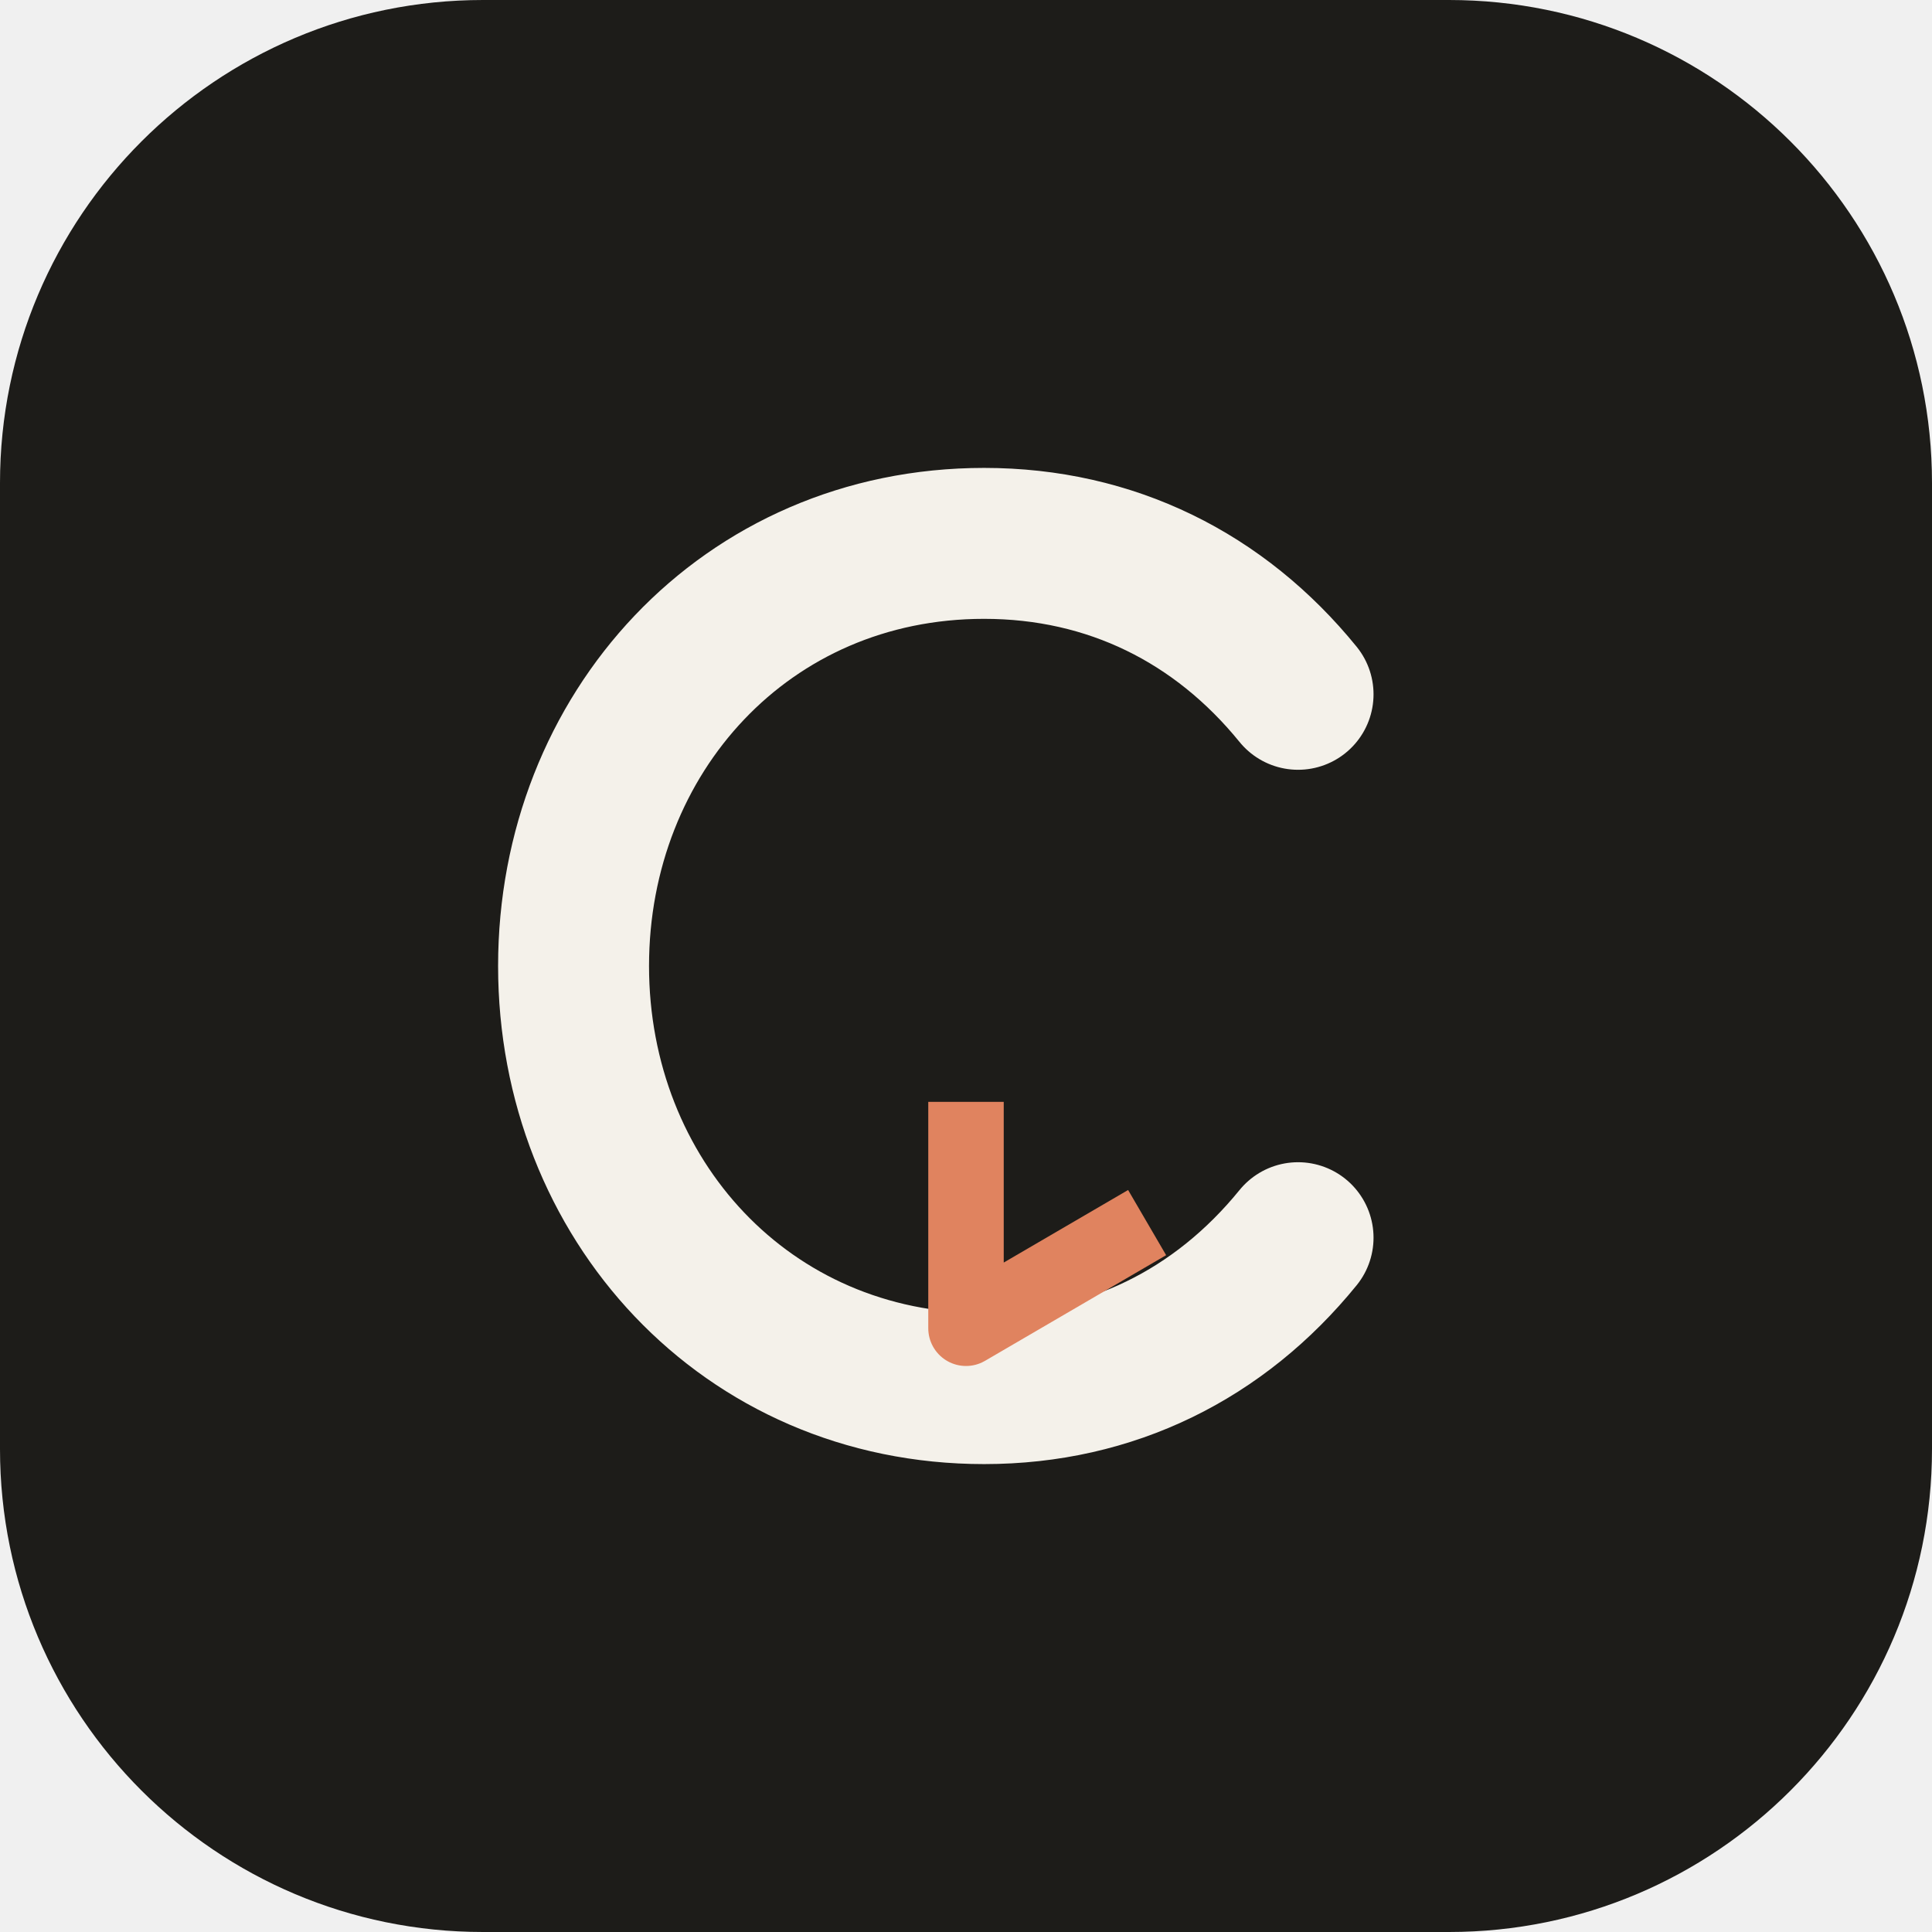
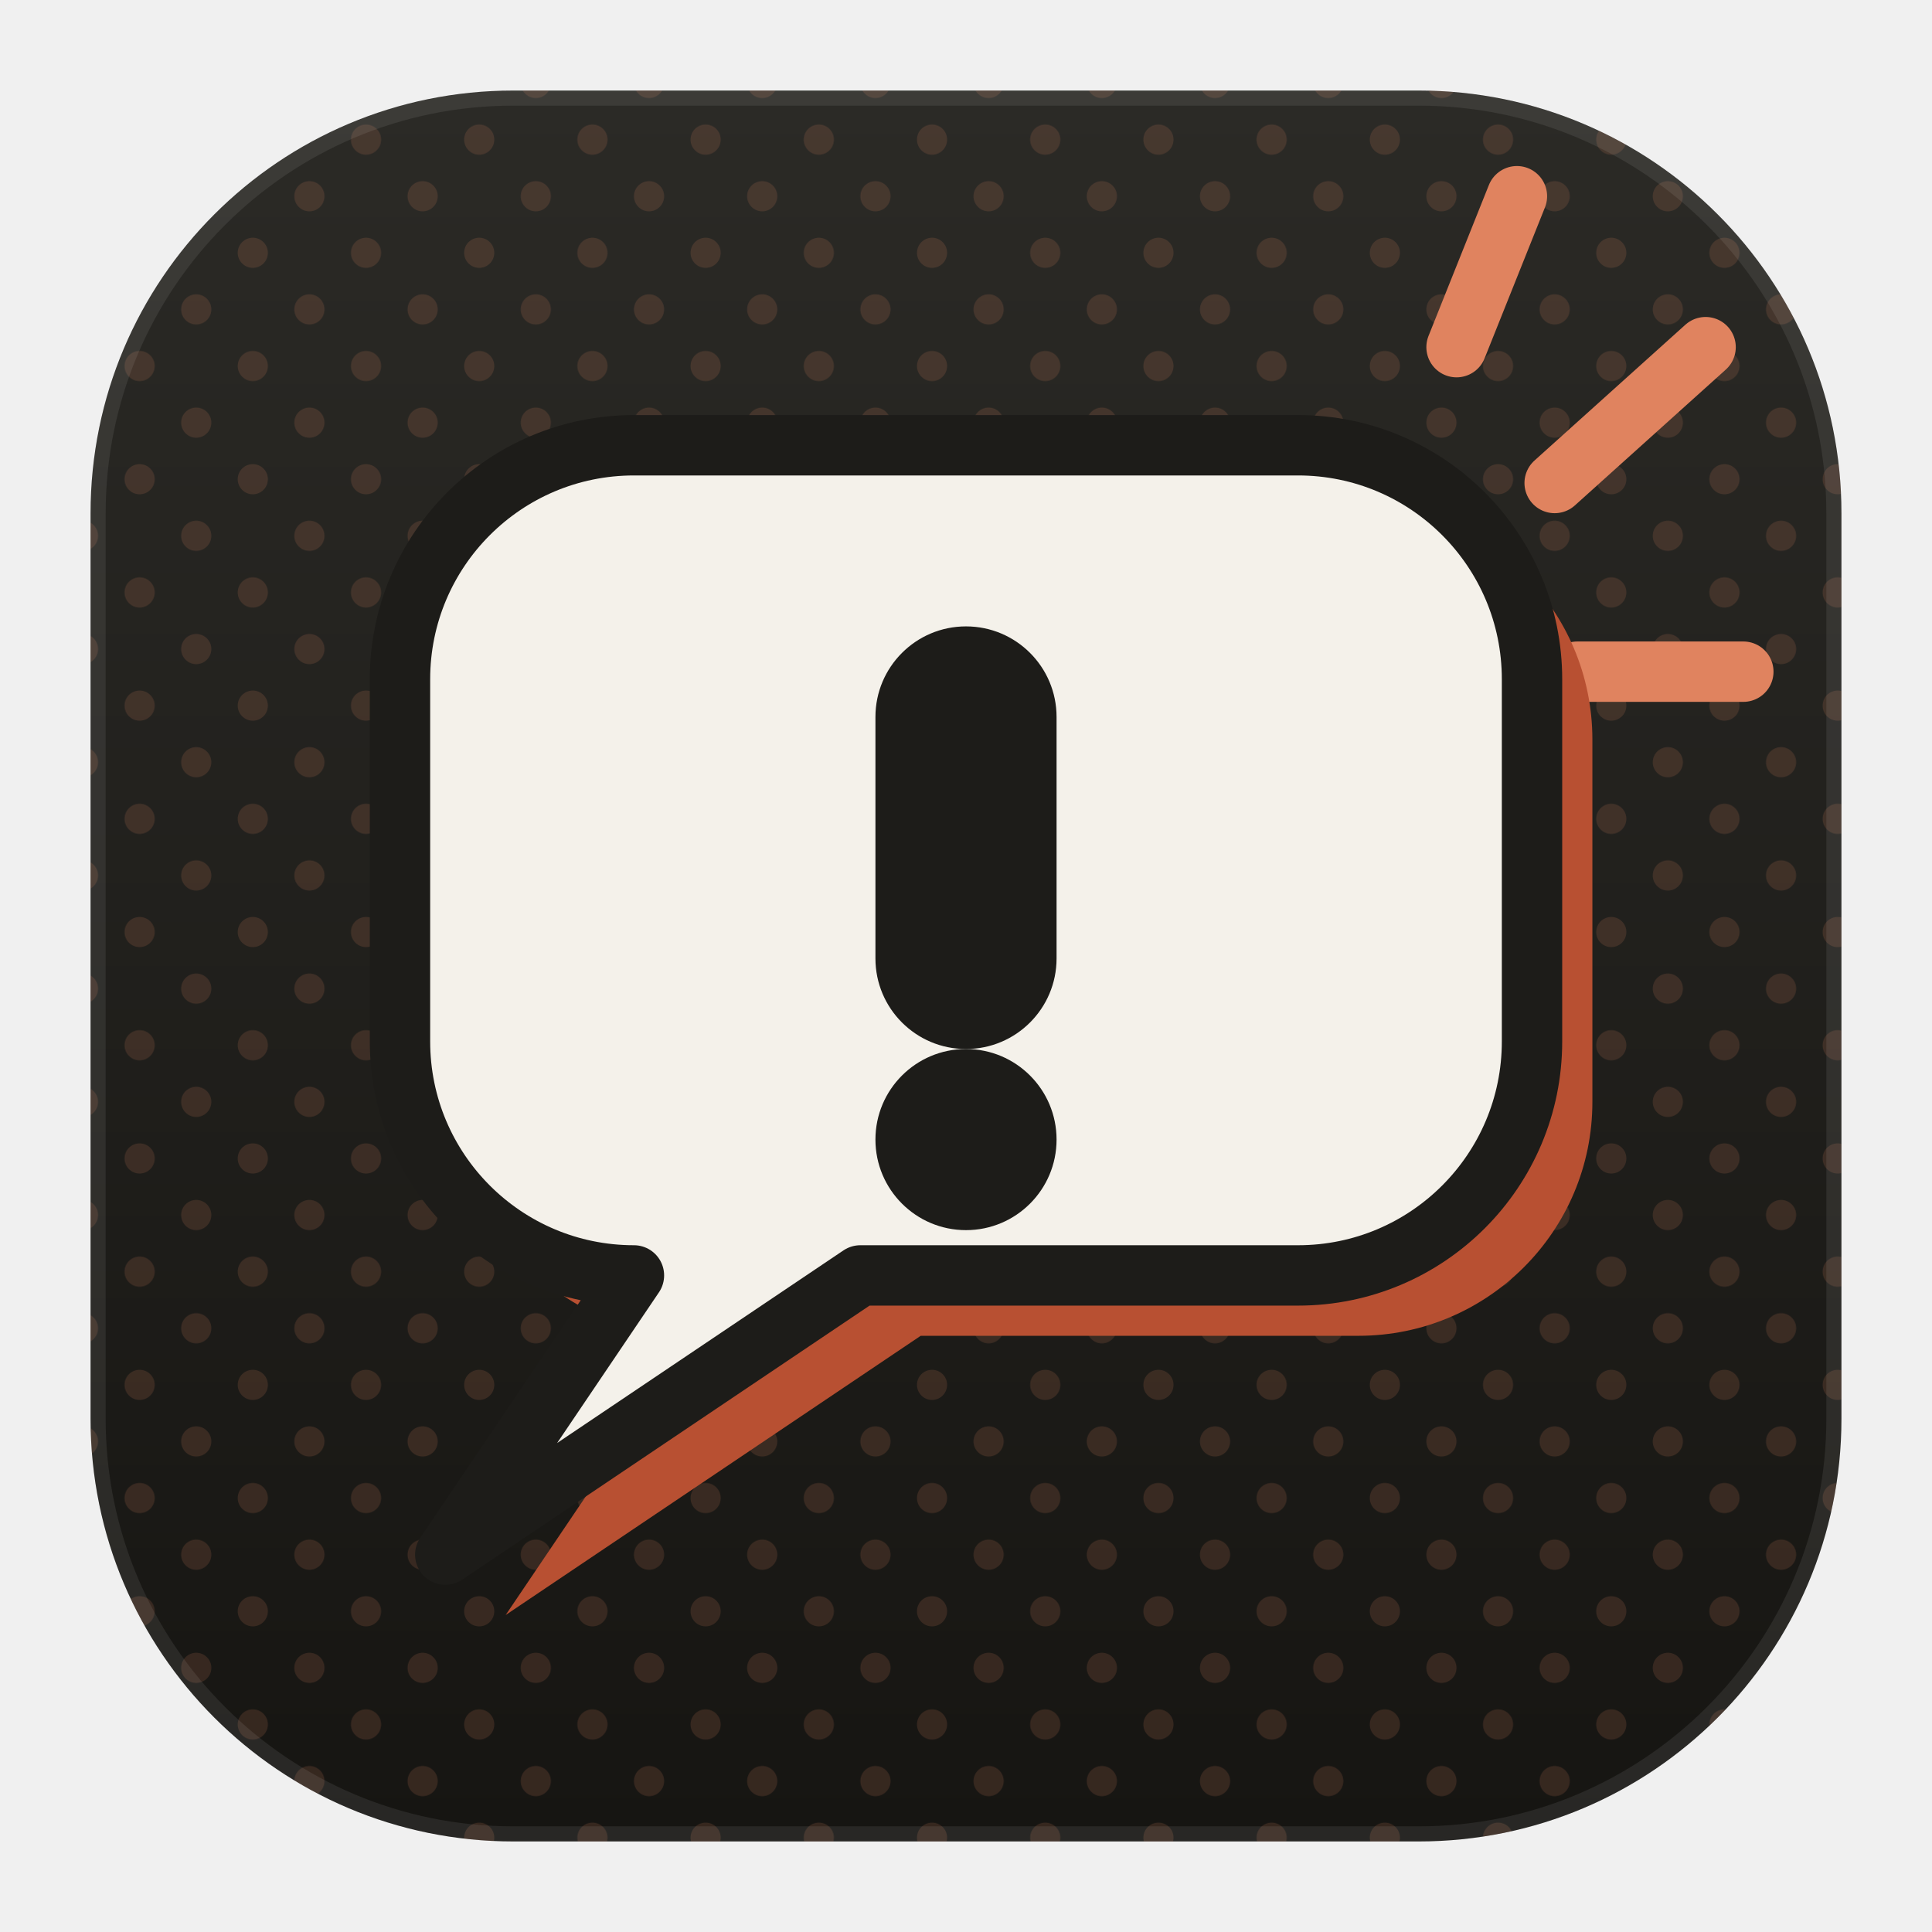
- <svg xmlns="http://www.w3.org/2000/svg" viewBox="0 0 64 64" width="64" height="64">
-   <rect width="64" height="64" rx="16" fill="#1d1c19" />
-   <path d="M43 23c-2.6-3.2-6.2-5-10.4-5C24.7 18 19 24.3 19 32s5.7 14 13.6 14c4.2 0 7.8-1.8 10.4-5" fill="none" stroke="#f4f1ea" stroke-width="5" stroke-linecap="round" />
-   <path d="M38 40.5 32 44v-7.5" fill="none" stroke="#e0835f" stroke-width="2.5" stroke-linejoin="round" />
+ <svg xmlns="http://www.w3.org/2000/svg" viewBox="0 0 512 512" width="512" height="512" role="img" aria-label="ComicNest">
+   <defs>
+     <linearGradient id="tile" x1="0" y1="0" x2="0" y2="1">
+       <stop offset="0" stop-color="#2b2a26" />
+       <stop offset="1" stop-color="#161512" />
+     </linearGradient>
+     <pattern id="halftone" width="30" height="30" patternUnits="userSpaceOnUse">
+       <circle cx="7" cy="7" r="4" fill="#e0835f" opacity="0.16" />
+       <circle cx="22" cy="22" r="4" fill="#e0835f" opacity="0.16" />
+     </pattern>
+     <clipPath id="tileClip">
+       <rect x="24" y="24" width="464" height="464" rx="112" />
+     </clipPath>
+   </defs>
+   <rect x="24" y="24" width="464" height="464" rx="112" fill="url(#tile)" />
+   <rect x="24" y="24" width="464" height="464" rx="112" fill="url(#halftone)" clip-path="url(#tileClip)" />
+   <rect x="26" y="26" width="460" height="460" rx="110" fill="none" stroke="#ffffff" stroke-opacity="0.08" stroke-width="4" />
+   <g stroke="#e0835f" stroke-width="16" stroke-linecap="round">
+     <path d="M412 128 452 92" />
+     <path d="M418 178h44" />
+     <path d="M386 92 402 52" />
+   </g>
+   <path d="M168 118H344A62 62 0 0 1 406 180V276A62 62 0 0 1 344 338H228L118 412L168 338A62 62 0 0 1 106 276V180A62 62 0 0 1 168 118Z" transform="translate(16 16)" fill="#b85032" />
+   <path d="M168 118H344A62 62 0 0 1 406 180V276A62 62 0 0 1 344 338H228L118 412L168 338A62 62 0 0 1 106 276V180A62 62 0 0 1 168 118Z" fill="#f4f1ea" stroke="#1d1c19" stroke-width="16" stroke-linejoin="round" />
+   <rect x="232" y="166" width="48" height="112" rx="24" fill="#1d1c19" />
+   <circle cx="256" cy="302" r="24" fill="#1d1c19" />
</svg>
